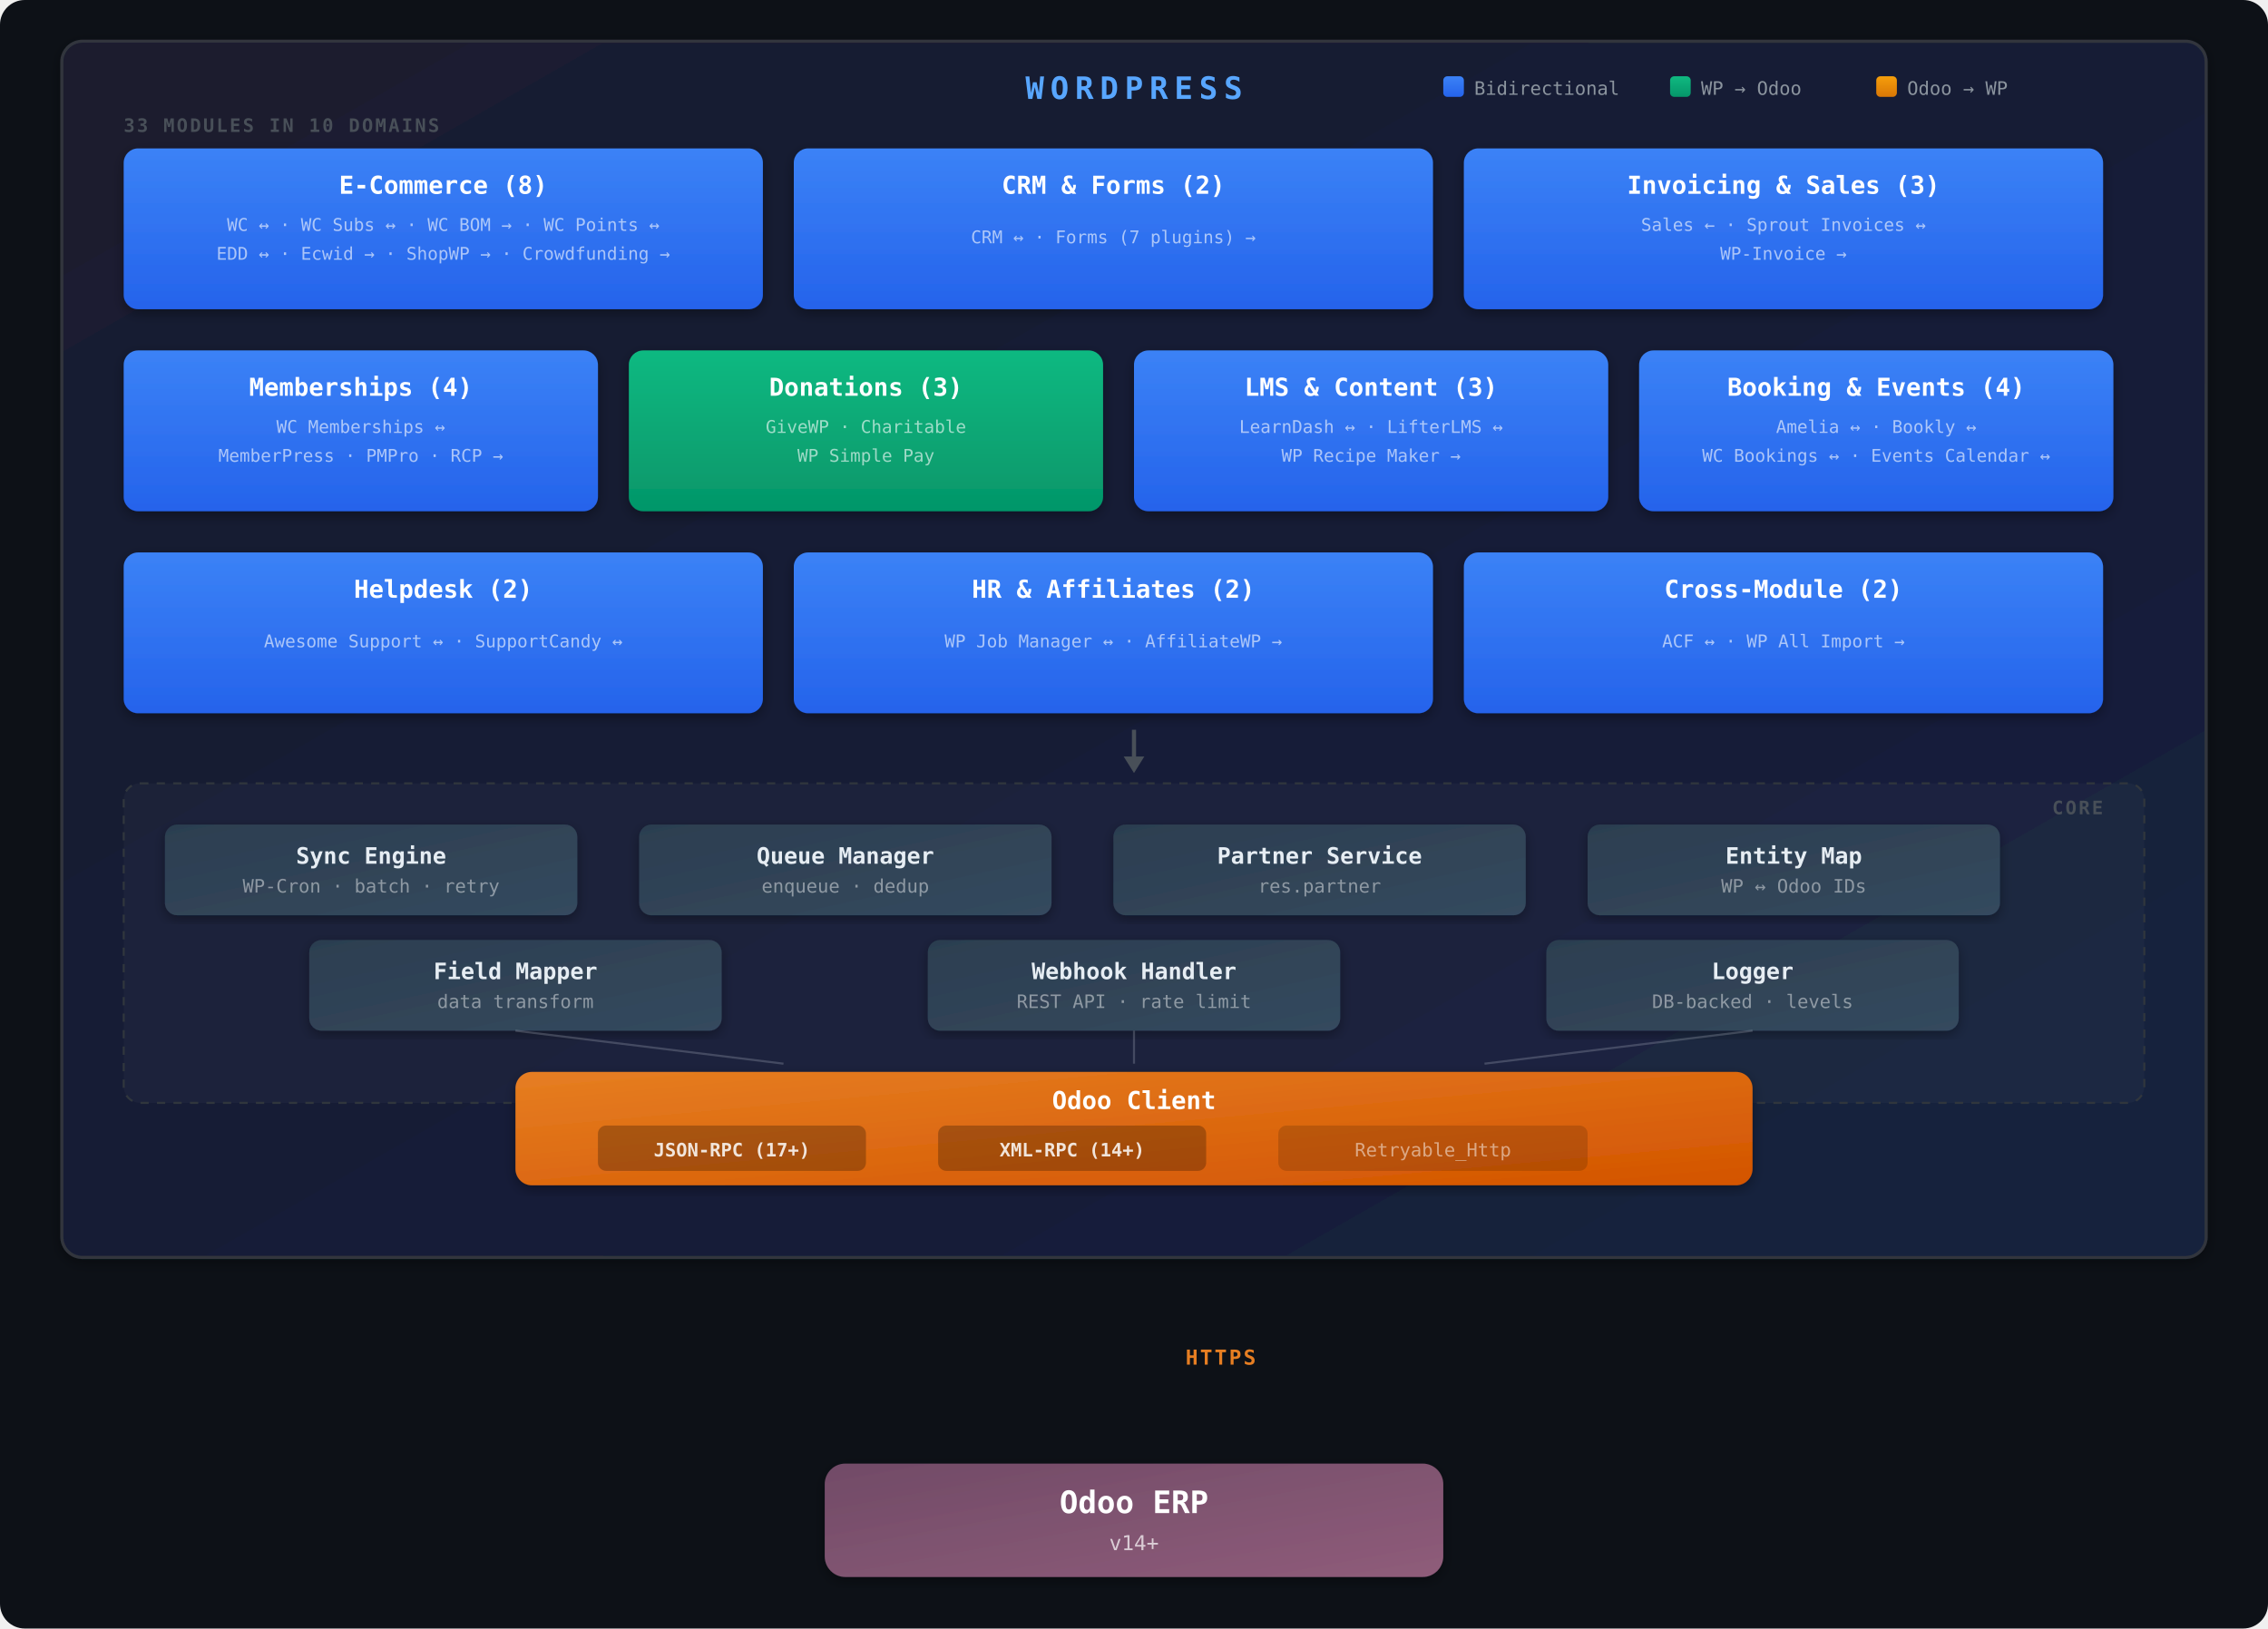
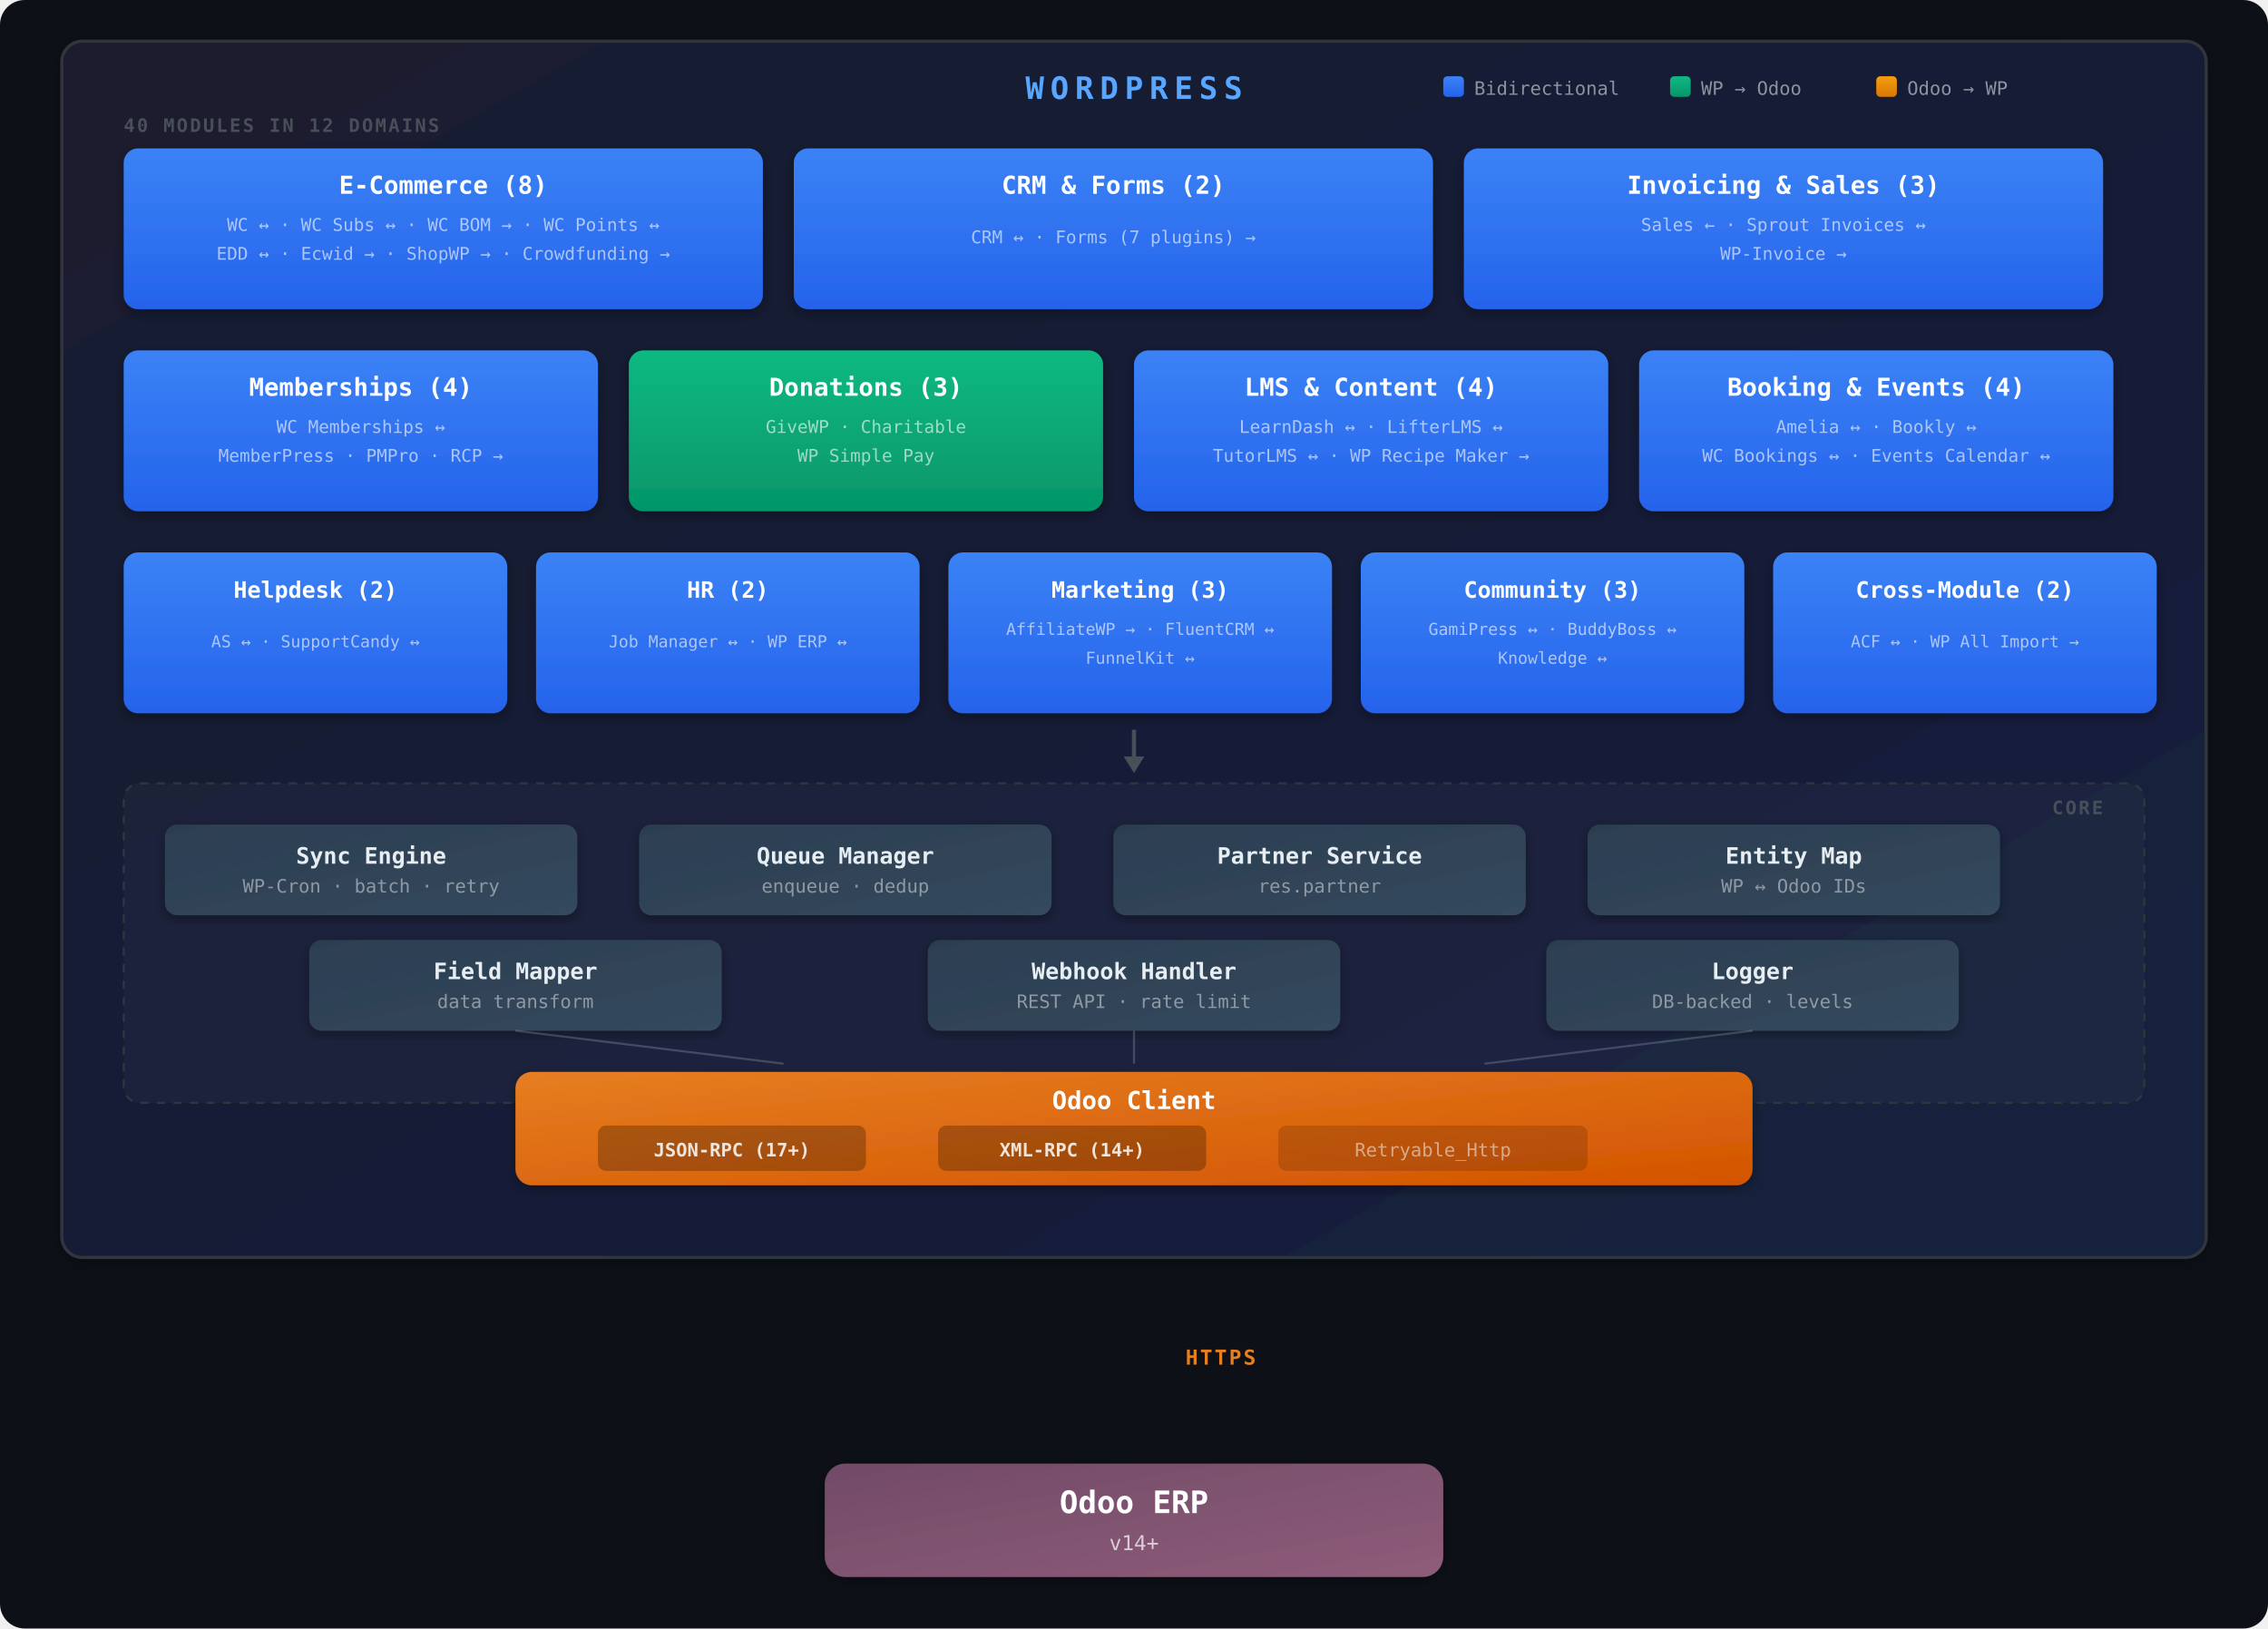
<svg xmlns="http://www.w3.org/2000/svg" viewBox="0 0 1100 790" font-family="'SF Mono','Fira Code','JetBrains Mono',monospace">
  <defs>
    <linearGradient id="wpBg" x1="0%" y1="0%" x2="100%" y2="100%">
      <stop offset="0%" stop-color="#1a1a2e" />
      <stop offset="100%" stop-color="#16213e" />
    </linearGradient>
    <linearGradient id="odooBg" x1="0%" y1="0%" x2="100%" y2="100%">
      <stop offset="0%" stop-color="#714B67" />
      <stop offset="100%" stop-color="#8F5C7A" />
    </linearGradient>
    <linearGradient id="bidir" x1="0%" y1="0%" x2="0%" y2="100%">
      <stop offset="0%" stop-color="#3b82f6" />
      <stop offset="100%" stop-color="#2563eb" />
    </linearGradient>
    <linearGradient id="push" x1="0%" y1="0%" x2="0%" y2="100%">
      <stop offset="0%" stop-color="#10b981" />
      <stop offset="100%" stop-color="#059669" />
    </linearGradient>
    <linearGradient id="pull" x1="0%" y1="0%" x2="0%" y2="100%">
      <stop offset="0%" stop-color="#f59e0b" />
      <stop offset="100%" stop-color="#d97706" />
    </linearGradient>
    <linearGradient id="infra" x1="0%" y1="0%" x2="100%" y2="100%">
      <stop offset="0%" stop-color="#2c3e50" />
      <stop offset="100%" stop-color="#34495e" />
    </linearGradient>
    <linearGradient id="client" x1="0%" y1="0%" x2="100%" y2="100%">
      <stop offset="0%" stop-color="#e67e22" />
      <stop offset="100%" stop-color="#d35400" />
    </linearGradient>
    <filter id="s">
      <feDropShadow dx="0" dy="2" stdDeviation="3" flood-color="#000" flood-opacity="0.35" />
    </filter>
    <filter id="g">
      <feGaussianBlur stdDeviation="2" result="b" />
      <feMerge>
        <feMergeNode in="b" />
        <feMergeNode in="SourceGraphic" />
      </feMerge>
    </filter>
  </defs>
  <rect width="1100" height="790" rx="12" fill="#0d1117" />
  <rect x="30" y="20" width="1040" height="590" rx="10" fill="url(#wpBg)" stroke="#30363d" stroke-width="1.5" filter="url(#s)" />
  <text x="550" y="48" text-anchor="middle" fill="#58a6ff" font-size="15" font-weight="700" letter-spacing="3">WORDPRESS</text>
  <rect x="700" y="37" width="10" height="10" rx="2" fill="url(#bidir)" />
  <text x="715" y="46" fill="#8b949e" font-size="9">Bidirectional</text>
  <rect x="810" y="37" width="10" height="10" rx="2" fill="url(#push)" />
  <text x="825" y="46" fill="#8b949e" font-size="9">WP → Odoo</text>
  <rect x="910" y="37" width="10" height="10" rx="2" fill="url(#pull)" />
  <text x="925" y="46" fill="#8b949e" font-size="9">Odoo → WP</text>
-   <text x="60" y="64" fill="#484f58" font-size="9" font-weight="600" letter-spacing="1">33 MODULES IN 10 DOMAINS</text>
+   <text x="60" y="64" fill="#484f58" font-size="9" font-weight="600" letter-spacing="1">40 MODULES IN 12 DOMAINS</text>
  <rect x="60" y="72" width="310" height="78" rx="7" fill="url(#bidir)" filter="url(#s)" />
  <text x="215" y="94" text-anchor="middle" fill="#fff" font-size="12" font-weight="700">E-Commerce (8)</text>
  <text x="215" y="112" text-anchor="middle" fill="rgba(255,255,255,0.6)" font-size="8.5">WC ↔ · WC Subs ↔ · WC BOM → · WC Points ↔</text>
  <text x="215" y="126" text-anchor="middle" fill="rgba(255,255,255,0.6)" font-size="8.5">EDD ↔ · Ecwid → · ShopWP → · Crowdfunding →</text>
  <rect x="385" y="72" width="310" height="78" rx="7" fill="url(#bidir)" filter="url(#s)" />
  <text x="540" y="94" text-anchor="middle" fill="#fff" font-size="12" font-weight="700">CRM &amp; Forms (2)</text>
  <text x="540" y="118" text-anchor="middle" fill="rgba(255,255,255,0.6)" font-size="8.5">CRM ↔ · Forms (7 plugins) →</text>
  <rect x="710" y="72" width="310" height="78" rx="7" fill="url(#bidir)" filter="url(#s)" />
  <text x="865" y="94" text-anchor="middle" fill="#fff" font-size="12" font-weight="700">Invoicing &amp; Sales (3)</text>
  <text x="865" y="112" text-anchor="middle" fill="rgba(255,255,255,0.6)" font-size="8.5">Sales ← · Sprout Invoices ↔</text>
  <text x="865" y="126" text-anchor="middle" fill="rgba(255,255,255,0.6)" font-size="8.5">WP-Invoice →</text>
  <rect x="60" y="170" width="230" height="78" rx="7" fill="url(#bidir)" filter="url(#s)" />
  <text x="175" y="192" text-anchor="middle" fill="#fff" font-size="12" font-weight="700">Memberships (4)</text>
  <text x="175" y="210" text-anchor="middle" fill="rgba(255,255,255,0.6)" font-size="8.5">WC Memberships ↔</text>
  <text x="175" y="224" text-anchor="middle" fill="rgba(255,255,255,0.6)" font-size="8.5">MemberPress · PMPro · RCP →</text>
  <rect x="305" y="170" width="230" height="78" rx="7" fill="url(#push)" filter="url(#s)" />
  <text x="420" y="192" text-anchor="middle" fill="#fff" font-size="12" font-weight="700">Donations (3)</text>
  <text x="420" y="210" text-anchor="middle" fill="rgba(255,255,255,0.6)" font-size="8.5">GiveWP · Charitable</text>
  <text x="420" y="224" text-anchor="middle" fill="rgba(255,255,255,0.6)" font-size="8.5">WP Simple Pay</text>
  <rect x="550" y="170" width="230" height="78" rx="7" fill="url(#bidir)" filter="url(#s)" />
-   <text x="665" y="192" text-anchor="middle" fill="#fff" font-size="12" font-weight="700">LMS &amp; Content (3)</text>
+   <text x="665" y="192" text-anchor="middle" fill="#fff" font-size="12" font-weight="700">LMS &amp; Content (4)</text>
  <text x="665" y="210" text-anchor="middle" fill="rgba(255,255,255,0.6)" font-size="8.5">LearnDash ↔ · LifterLMS ↔</text>
-   <text x="665" y="224" text-anchor="middle" fill="rgba(255,255,255,0.6)" font-size="8.5">WP Recipe Maker →</text>
+   <text x="665" y="224" text-anchor="middle" fill="rgba(255,255,255,0.6)" font-size="8.5">TutorLMS ↔ · WP Recipe Maker →</text>
  <rect x="795" y="170" width="230" height="78" rx="7" fill="url(#bidir)" filter="url(#s)" />
  <text x="910" y="192" text-anchor="middle" fill="#fff" font-size="12" font-weight="700">Booking &amp; Events (4)</text>
  <text x="910" y="210" text-anchor="middle" fill="rgba(255,255,255,0.6)" font-size="8.5">Amelia ↔ · Bookly ↔</text>
  <text x="910" y="224" text-anchor="middle" fill="rgba(255,255,255,0.6)" font-size="8.5">WC Bookings ↔ · Events Calendar ↔</text>
-   <rect x="60" y="268" width="310" height="78" rx="7" fill="url(#bidir)" filter="url(#s)" />
-   <text x="215" y="290" text-anchor="middle" fill="#fff" font-size="12" font-weight="700">Helpdesk (2)</text>
-   <text x="215" y="314" text-anchor="middle" fill="rgba(255,255,255,0.6)" font-size="8.5">Awesome Support ↔ · SupportCandy ↔</text>
-   <rect x="385" y="268" width="310" height="78" rx="7" fill="url(#bidir)" filter="url(#s)" />
-   <text x="540" y="290" text-anchor="middle" fill="#fff" font-size="12" font-weight="700">HR &amp; Affiliates (2)</text>
-   <text x="540" y="314" text-anchor="middle" fill="rgba(255,255,255,0.6)" font-size="8.5">WP Job Manager ↔ · AffiliateWP →</text>
-   <rect x="710" y="268" width="310" height="78" rx="7" fill="url(#bidir)" filter="url(#s)" />
-   <text x="865" y="290" text-anchor="middle" fill="#fff" font-size="12" font-weight="700">Cross-Module (2)</text>
-   <text x="865" y="314" text-anchor="middle" fill="rgba(255,255,255,0.6)" font-size="8.5">ACF ↔ · WP All Import →</text>
+   <rect x="60" y="268" width="186" height="78" rx="7" fill="url(#bidir)" filter="url(#s)" />
+   <text x="153" y="290" text-anchor="middle" fill="#fff" font-size="11" font-weight="700">Helpdesk (2)</text>
+   <text x="153" y="314" text-anchor="middle" fill="rgba(255,255,255,0.6)" font-size="8">AS ↔ · SupportCandy ↔</text>
+   <rect x="260" y="268" width="186" height="78" rx="7" fill="url(#bidir)" filter="url(#s)" />
+   <text x="353" y="290" text-anchor="middle" fill="#fff" font-size="11" font-weight="700">HR (2)</text>
+   <text x="353" y="314" text-anchor="middle" fill="rgba(255,255,255,0.6)" font-size="8">Job Manager ↔ · WP ERP ↔</text>
+   <rect x="460" y="268" width="186" height="78" rx="7" fill="url(#bidir)" filter="url(#s)" />
+   <text x="553" y="290" text-anchor="middle" fill="#fff" font-size="11" font-weight="700">Marketing (3)</text>
+   <text x="553" y="308" text-anchor="middle" fill="rgba(255,255,255,0.6)" font-size="8">AffiliateWP → · FluentCRM ↔</text>
+   <text x="553" y="322" text-anchor="middle" fill="rgba(255,255,255,0.6)" font-size="8">FunnelKit ↔</text>
+   <rect x="660" y="268" width="186" height="78" rx="7" fill="url(#bidir)" filter="url(#s)" />
+   <text x="753" y="290" text-anchor="middle" fill="#fff" font-size="11" font-weight="700">Community (3)</text>
+   <text x="753" y="308" text-anchor="middle" fill="rgba(255,255,255,0.6)" font-size="8">GamiPress ↔ · BuddyBoss ↔</text>
+   <text x="753" y="322" text-anchor="middle" fill="rgba(255,255,255,0.6)" font-size="8">Knowledge ↔</text>
+   <rect x="860" y="268" width="186" height="78" rx="7" fill="url(#bidir)" filter="url(#s)" />
+   <text x="953" y="290" text-anchor="middle" fill="#fff" font-size="11" font-weight="700">Cross-Module (2)</text>
+   <text x="953" y="314" text-anchor="middle" fill="rgba(255,255,255,0.6)" font-size="8">ACF ↔ · WP All Import →</text>
  <line x1="550" y1="354" x2="550" y2="370" stroke="#484f58" stroke-width="2" />
  <polygon points="550,375 545,367 555,367" fill="#484f58" />
  <rect x="60" y="380" width="980" height="155" rx="8" fill="rgba(255,255,255,0.03)" stroke="#30363d" stroke-width="1" stroke-dasharray="4,4" />
  <text x="1020" y="395" text-anchor="end" fill="#484f58" font-size="9" font-weight="600" letter-spacing="1">CORE</text>
  <rect x="80" y="400" width="200" height="44" rx="6" fill="url(#infra)" filter="url(#s)" />
  <text x="180" y="419" text-anchor="middle" fill="#e6edf3" font-size="11" font-weight="700">Sync Engine</text>
  <text x="180" y="433" text-anchor="middle" fill="rgba(255,255,255,0.45)" font-size="9">WP-Cron · batch · retry</text>
  <rect x="310" y="400" width="200" height="44" rx="6" fill="url(#infra)" filter="url(#s)" />
  <text x="410" y="419" text-anchor="middle" fill="#e6edf3" font-size="11" font-weight="700">Queue Manager</text>
  <text x="410" y="433" text-anchor="middle" fill="rgba(255,255,255,0.45)" font-size="9">enqueue · dedup</text>
  <rect x="540" y="400" width="200" height="44" rx="6" fill="url(#infra)" filter="url(#s)" />
  <text x="640" y="419" text-anchor="middle" fill="#e6edf3" font-size="11" font-weight="700">Partner Service</text>
  <text x="640" y="433" text-anchor="middle" fill="rgba(255,255,255,0.45)" font-size="9">res.partner</text>
  <rect x="770" y="400" width="200" height="44" rx="6" fill="url(#infra)" filter="url(#s)" />
  <text x="870" y="419" text-anchor="middle" fill="#e6edf3" font-size="11" font-weight="700">Entity Map</text>
  <text x="870" y="433" text-anchor="middle" fill="rgba(255,255,255,0.45)" font-size="9">WP ↔ Odoo IDs</text>
  <rect x="150" y="456" width="200" height="44" rx="6" fill="url(#infra)" filter="url(#s)" />
  <text x="250" y="475" text-anchor="middle" fill="#e6edf3" font-size="11" font-weight="700">Field Mapper</text>
  <text x="250" y="489" text-anchor="middle" fill="rgba(255,255,255,0.45)" font-size="9">data transform</text>
  <rect x="450" y="456" width="200" height="44" rx="6" fill="url(#infra)" filter="url(#s)" />
  <text x="550" y="475" text-anchor="middle" fill="#e6edf3" font-size="11" font-weight="700">Webhook Handler</text>
  <text x="550" y="489" text-anchor="middle" fill="rgba(255,255,255,0.45)" font-size="9">REST API · rate limit</text>
  <rect x="750" y="456" width="200" height="44" rx="6" fill="url(#infra)" filter="url(#s)" />
  <text x="850" y="475" text-anchor="middle" fill="#e6edf3" font-size="11" font-weight="700">Logger</text>
  <text x="850" y="489" text-anchor="middle" fill="rgba(255,255,255,0.45)" font-size="9">DB-backed · levels</text>
  <line x1="250" y1="500" x2="380" y2="516" stroke="#e6edf3" stroke-width="1" opacity="0.2" />
  <line x1="550" y1="500" x2="550" y2="516" stroke="#e6edf3" stroke-width="1" opacity="0.2" />
  <line x1="850" y1="500" x2="720" y2="516" stroke="#e6edf3" stroke-width="1" opacity="0.2" />
  <rect x="250" y="520" width="600" height="55" rx="8" fill="url(#client)" filter="url(#s)" />
  <text x="550" y="538" text-anchor="middle" fill="#fff" font-size="12" font-weight="700">Odoo Client</text>
  <rect x="290" y="546" width="130" height="22" rx="4" fill="rgba(0,0,0,0.25)" />
  <text x="355" y="561" text-anchor="middle" fill="rgba(255,255,255,0.85)" font-size="9" font-weight="600">JSON-RPC (17+)</text>
  <rect x="455" y="546" width="130" height="22" rx="4" fill="rgba(0,0,0,0.25)" />
  <text x="520" y="561" text-anchor="middle" fill="rgba(255,255,255,0.85)" font-size="9" font-weight="600">XML-RPC (14+)</text>
  <rect x="620" y="546" width="150" height="22" rx="4" fill="rgba(0,0,0,0.15)" />
  <text x="695" y="561" text-anchor="middle" fill="rgba(255,255,255,0.5)" font-size="9">Retryable_Http</text>
  <line x1="550" y1="612" x2="550" y2="700" stroke="#e67e22" stroke-width="2.5" stroke-dasharray="6,4" filter="url(#g)" />
  <text x="575" y="662" fill="#e67e22" font-size="10" font-weight="600" letter-spacing="1">HTTPS</text>
  <rect x="400" y="710" width="300" height="55" rx="10" fill="url(#odooBg)" filter="url(#s)" />
  <text x="550" y="734" text-anchor="middle" fill="#fff" font-size="15" font-weight="700">Odoo ERP</text>
  <text x="550" y="752" text-anchor="middle" fill="rgba(255,255,255,0.7)" font-size="10">v14+</text>
</svg>
